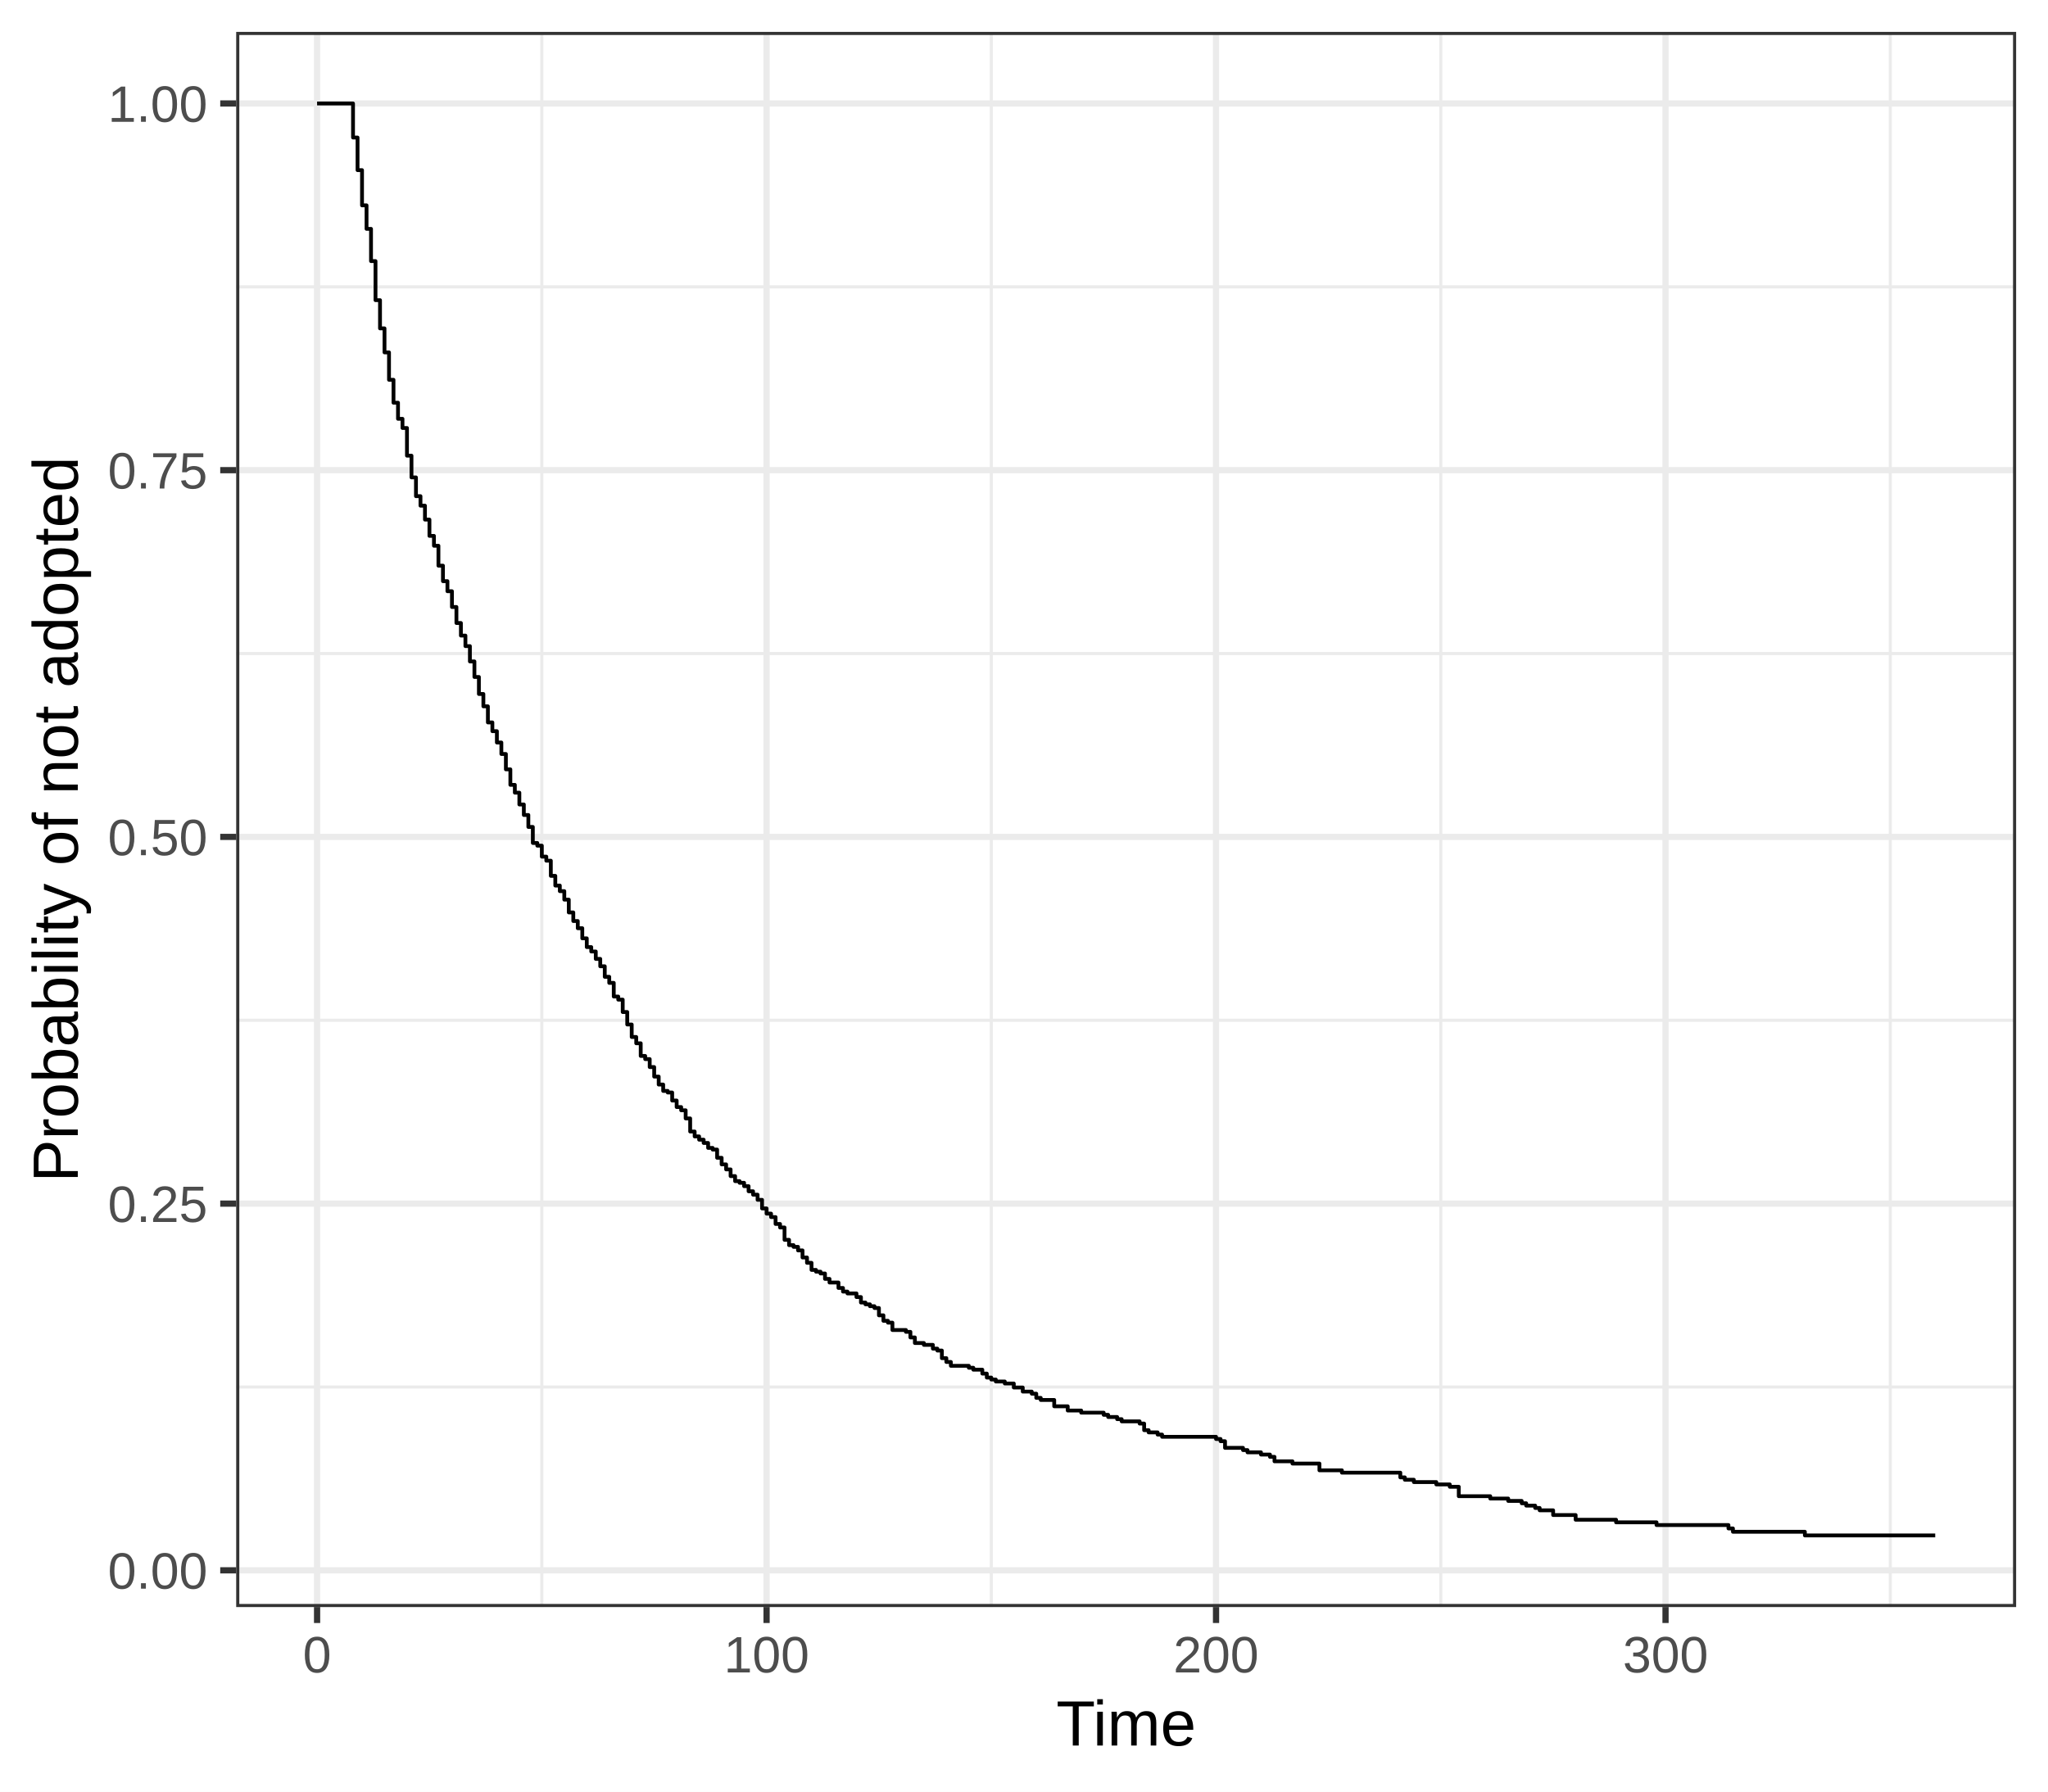
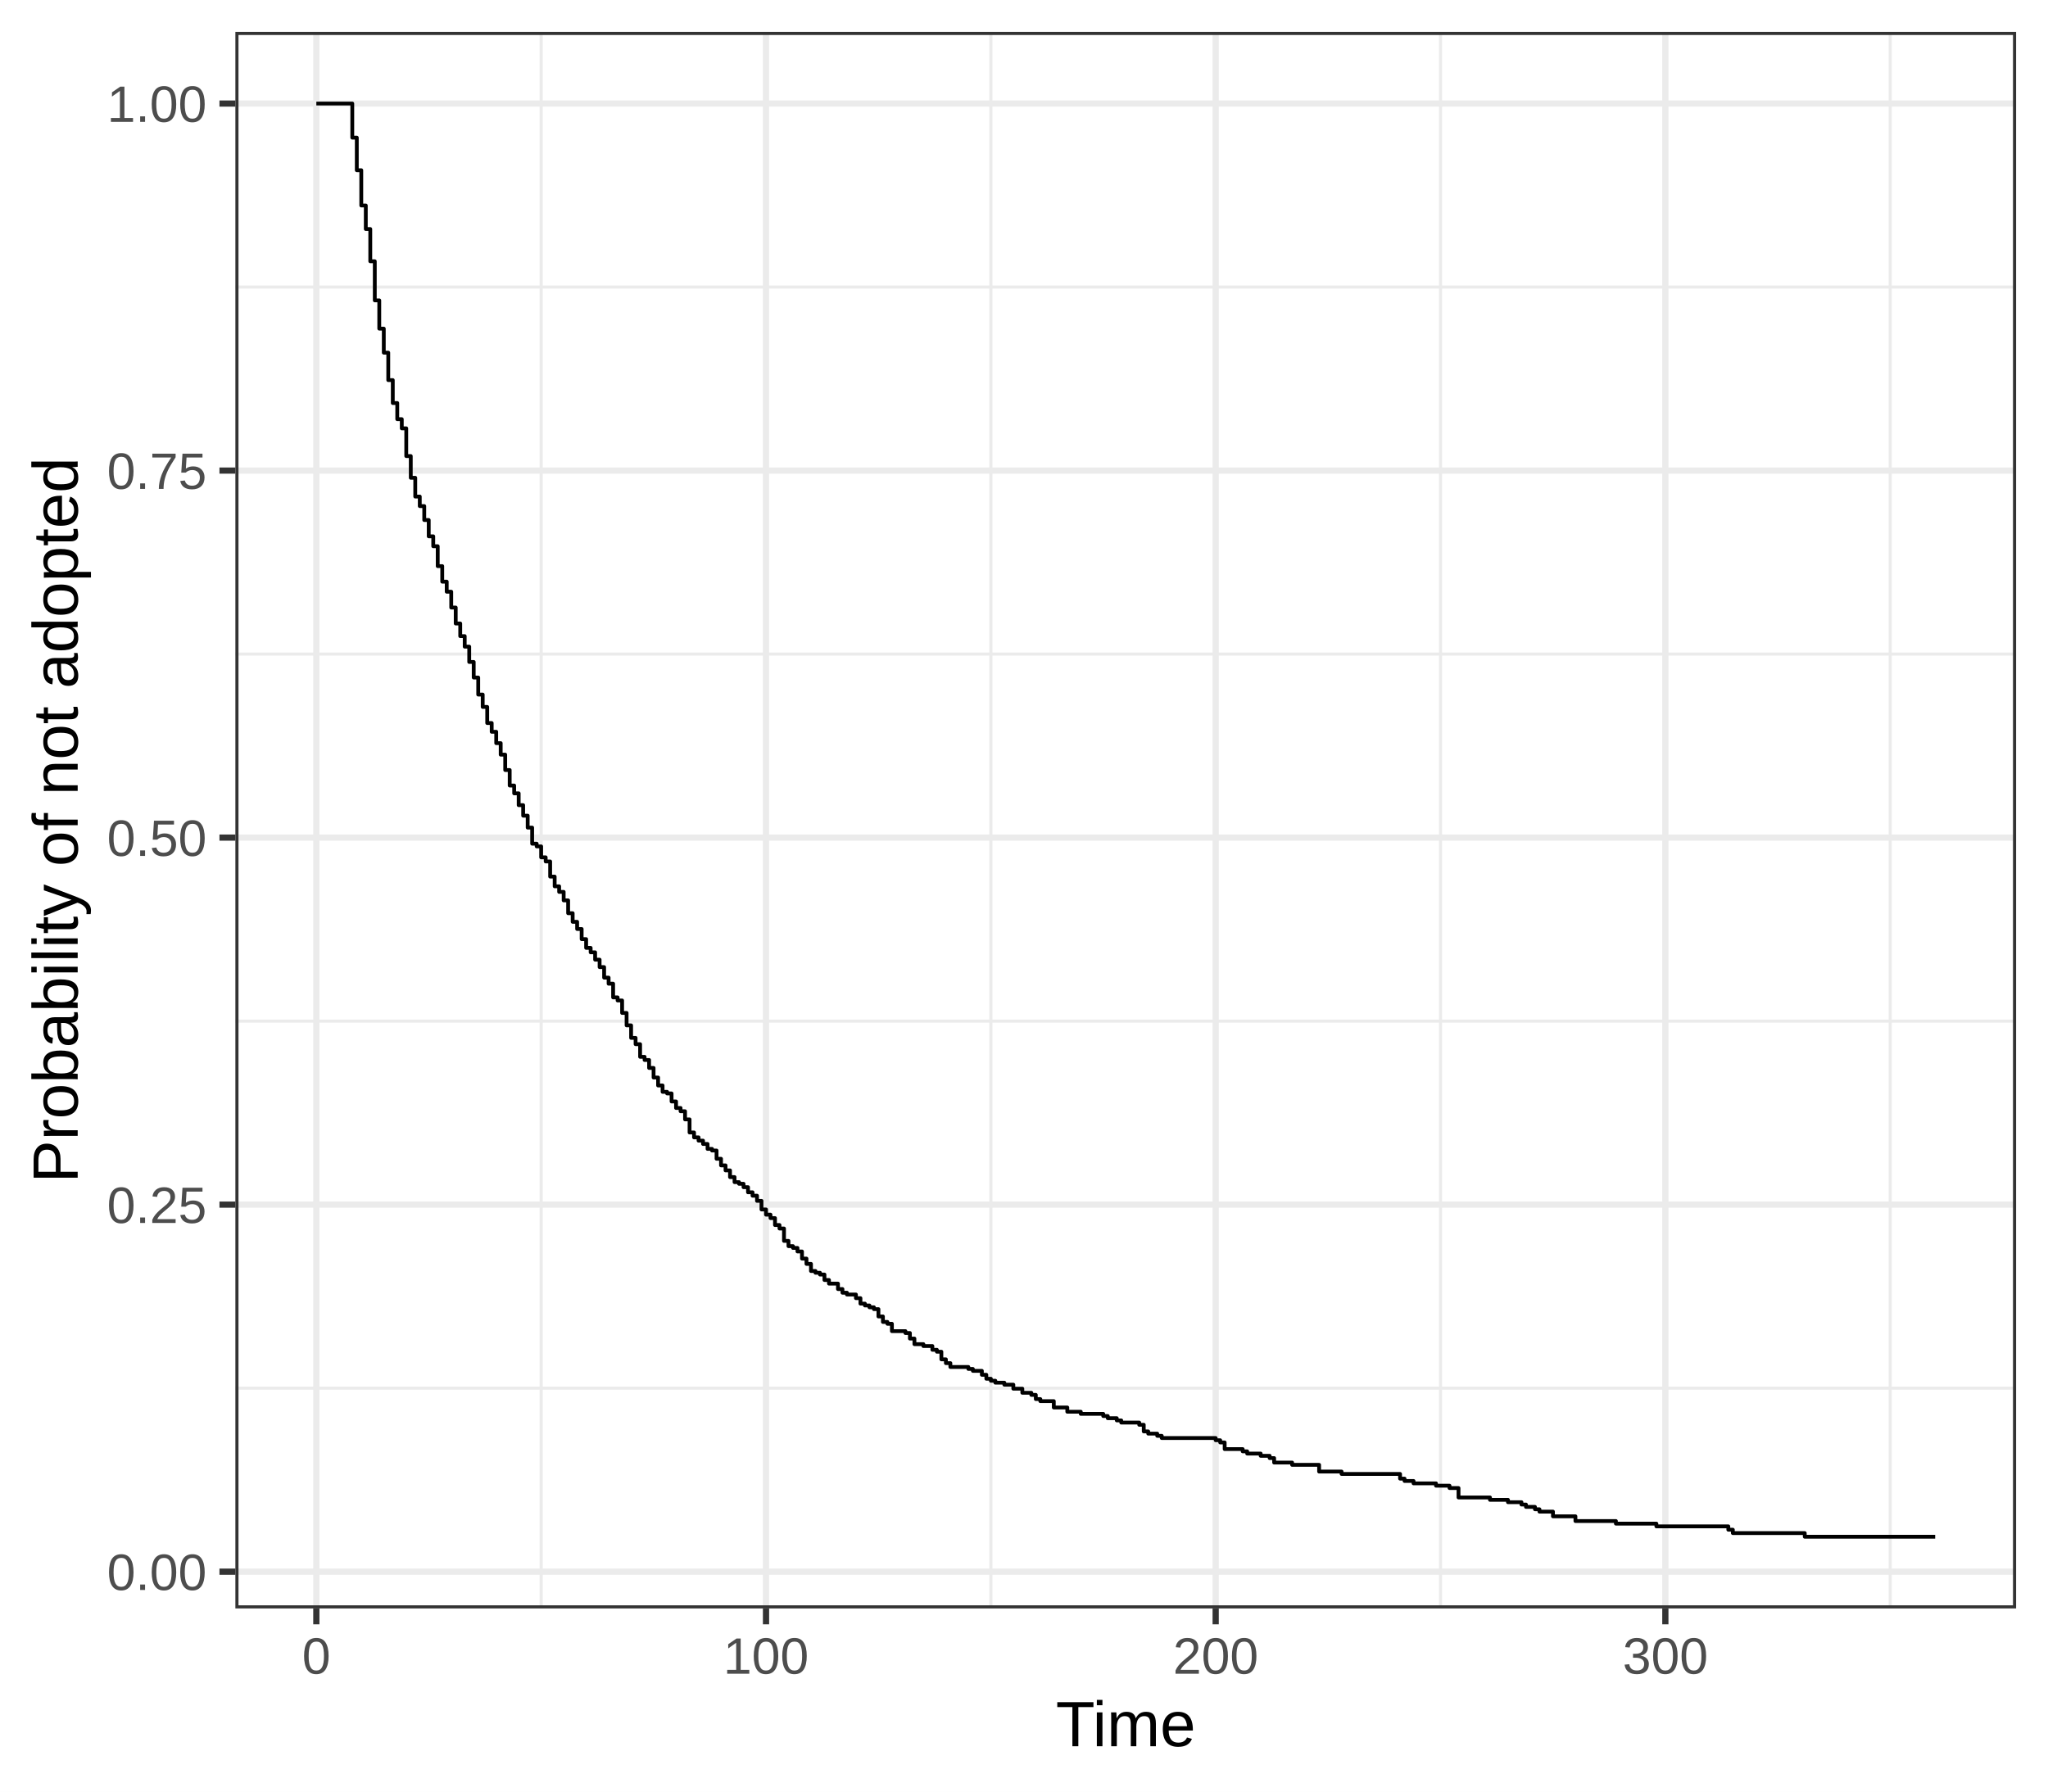
- <svg xmlns="http://www.w3.org/2000/svg" class="svglite" width="576.00pt" height="504.00pt" viewBox="0 0 576.00 504.00">
-   <defs>
-     <style type="text/css">
+ <svg xmlns="http://www.w3.org/2000/svg" width="576.00pt" height="504.00pt" viewBox="0 0 576.00 504.00">
+   <g class="svglite">
+     <defs>
+       <style type="text/css">
    .svglite line, .svglite polyline, .svglite polygon, .svglite path, .svglite rect, .svglite circle {
      fill: none;
      stroke: #000000;
      stroke-linecap: round;
      stroke-linejoin: round;
      stroke-miterlimit: 10.00;
    }
    .svglite text {
      white-space: pre;
    }
+     .svglite g.glyphgroup path {
+       fill: inherit;
+       stroke: none;
+     }
  </style>
-   </defs>
-   <rect width="100%" height="100%" style="stroke: none; fill: #FFFFFF;" />
-   <defs>
-     <clipPath id="cpMC4wMHw1NzYuMDB8MC4wMHw1MDQuMDA=">
-       <rect x="0.00" y="0.00" width="576.00" height="504.00" />
-     </clipPath>
-   </defs>
-   <g clip-path="url(#cpMC4wMHw1NzYuMDB8MC4wMHw1MDQuMDA=)">
-     <rect x="0.00" y="0.00" width="576.00" height="504.00" style="stroke-width: 1.75; stroke: #FFFFFF; fill: #FFFFFF;" />
-   </g>
-   <defs>
-     <clipPath id="cpNjYuNDN8NTY3LjAzfDguOTd8NDUyLjA4">
-       <rect x="66.43" y="8.97" width="500.61" height="443.12" />
-     </clipPath>
-   </defs>
-   <g clip-path="url(#cpNjYuNDN8NTY3LjAzfDguOTd8NDUyLjA4)">
-     <rect x="66.43" y="8.97" width="500.61" height="443.12" style="stroke-width: 1.75; stroke: none; fill: #FFFFFF;" />
-     <polyline points="66.43,390.18 567.03,390.18 " style="stroke-width: 0.87; stroke: #EBEBEB; stroke-linecap: butt;" />
-     <polyline points="66.43,287.01 567.03,287.01 " style="stroke-width: 0.87; stroke: #EBEBEB; stroke-linecap: butt;" />
-     <polyline points="66.43,183.85 567.03,183.85 " style="stroke-width: 0.87; stroke: #EBEBEB; stroke-linecap: butt;" />
-     <polyline points="66.43,80.69 567.03,80.69 " style="stroke-width: 0.87; stroke: #EBEBEB; stroke-linecap: butt;" />
-     <polyline points="152.39,452.08 152.39,8.97 " style="stroke-width: 0.87; stroke: #EBEBEB; stroke-linecap: butt;" />
-     <polyline points="278.80,452.08 278.80,8.97 " style="stroke-width: 0.87; stroke: #EBEBEB; stroke-linecap: butt;" />
-     <polyline points="405.22,452.08 405.22,8.97 " style="stroke-width: 0.87; stroke: #EBEBEB; stroke-linecap: butt;" />
-     <polyline points="531.64,452.08 531.64,8.97 " style="stroke-width: 0.87; stroke: #EBEBEB; stroke-linecap: butt;" />
-     <polyline points="66.43,441.76 567.03,441.76 " style="stroke-width: 1.75; stroke: #EBEBEB; stroke-linecap: butt;" />
-     <polyline points="66.43,338.59 567.03,338.59 " style="stroke-width: 1.75; stroke: #EBEBEB; stroke-linecap: butt;" />
-     <polyline points="66.43,235.43 567.03,235.43 " style="stroke-width: 1.75; stroke: #EBEBEB; stroke-linecap: butt;" />
-     <polyline points="66.43,132.27 567.03,132.27 " style="stroke-width: 1.75; stroke: #EBEBEB; stroke-linecap: butt;" />
-     <polyline points="66.43,29.11 567.03,29.11 " style="stroke-width: 1.75; stroke: #EBEBEB; stroke-linecap: butt;" />
-     <polyline points="89.18,452.08 89.18,8.97 " style="stroke-width: 1.75; stroke: #EBEBEB; stroke-linecap: butt;" />
-     <polyline points="215.60,452.08 215.60,8.97 " style="stroke-width: 1.75; stroke: #EBEBEB; stroke-linecap: butt;" />
-     <polyline points="342.01,452.08 342.01,8.97 " style="stroke-width: 1.75; stroke: #EBEBEB; stroke-linecap: butt;" />
-     <polyline points="468.43,452.08 468.43,8.97 " style="stroke-width: 1.75; stroke: #EBEBEB; stroke-linecap: butt;" />
-     <polyline points="89.18,29.11 90.44,29.11 90.44,29.11 91.71,29.11 91.71,29.11 92.97,29.11 92.97,29.11 94.24,29.11 94.24,29.11 95.50,29.11 95.50,29.11 96.77,29.11 96.77,29.11 98.03,29.11 98.03,29.11 99.29,29.11 99.29,38.69 100.56,38.69 100.56,47.86 101.82,47.86 101.82,57.77 103.09,57.77 103.09,64.38 104.35,64.38 104.35,73.45 105.61,73.45 105.61,84.44 106.88,84.44 106.88,92.38 108.14,92.38 108.14,99.13 109.41,99.13 109.41,106.84 110.67,106.84 110.67,113.29 111.94,113.29 111.94,117.82 113.20,117.82 113.20,120.40 114.46,120.40 114.46,128.19 115.73,128.19 115.73,134.30 116.99,134.30 116.99,139.58 118.26,139.58 118.26,142.25 119.52,142.25 119.52,146.17 120.78,146.17 120.78,150.75 122.05,150.75 122.05,153.53 123.31,153.53 123.31,159.13 124.58,159.13 124.58,163.49 125.84,163.49 125.84,166.32 127.11,166.32 127.11,170.76 128.37,170.76 128.37,175.26 129.63,175.26 129.63,178.80 130.90,178.80 130.90,181.76 132.16,181.76 132.16,186.07 133.43,186.07 133.43,190.44 134.69,190.44 134.69,195.23 135.95,195.23 135.95,198.70 137.22,198.70 137.22,203.23 138.48,203.23 138.48,205.69 139.75,205.69 139.75,208.88 141.01,208.88 141.01,212.11 142.28,212.11 142.28,216.43 143.54,216.43 143.54,220.79 144.80,220.79 144.80,222.99 146.07,222.99 146.07,226.31 147.33,226.31 147.33,229.27 148.60,229.27 148.60,232.63 149.86,232.63 149.86,237.14 151.12,237.14 151.12,237.90 152.39,237.90 152.39,240.98 153.65,240.98 153.65,242.13 154.92,242.13 154.92,246.39 156.18,246.39 156.18,249.12 157.45,249.12 157.45,250.69 158.71,250.69 158.71,253.08 159.97,253.08 159.97,256.68 161.24,256.68 161.24,259.10 162.50,259.10 162.50,261.12 163.77,261.12 163.77,263.97 165.03,263.97 165.03,266.43 166.29,266.43 166.29,267.67 167.56,267.67 167.56,269.75 168.82,269.75 168.82,271.83 170.09,271.83 170.09,274.79 171.35,274.79 171.35,276.50 172.62,276.50 172.62,280.34 173.88,280.34 173.88,281.21 175.14,281.21 175.14,284.70 176.41,284.70 176.41,288.21 177.67,288.21 177.67,291.72 178.94,291.72 178.94,293.49 180.20,293.49 180.20,297.05 181.46,297.05 181.46,297.94 182.73,297.94 182.73,300.18 183.99,300.18 183.99,302.86 185.26,302.86 185.26,305.10 186.52,305.10 186.52,306.89 187.79,306.89 187.79,307.34 189.05,307.34 189.05,309.60 190.31,309.60 190.31,311.43 191.58,311.43 191.58,312.34 192.84,312.34 192.84,314.63 194.11,314.63 194.11,318.31 195.37,318.31 195.37,319.69 196.63,319.69 196.63,320.61 197.90,320.61 197.90,321.53 199.16,321.53 199.16,322.92 200.43,322.92 200.43,323.39 201.69,323.39 201.69,325.70 202.96,325.70 202.96,327.56 204.22,327.56 204.22,328.97 205.48,328.97 205.48,330.85 206.75,330.85 206.75,332.27 208.01,332.27 208.01,332.74 209.28,332.74 209.28,333.69 210.54,333.69 210.54,335.12 211.80,335.12 211.80,336.08 213.07,336.08 213.07,337.53 214.33,337.53 214.33,339.95 215.60,339.95 215.60,341.41 216.86,341.41 216.86,342.38 218.13,342.38 218.13,344.32 219.39,344.32 219.39,345.31 220.65,345.31 220.65,348.78 221.92,348.78 221.92,350.27 223.18,350.27 223.18,350.76 224.45,350.76 224.45,351.76 225.71,351.76 225.71,353.75 226.97,353.75 226.97,355.25 228.24,355.25 228.24,357.24 229.50,357.24 229.50,357.74 230.77,357.74 230.77,358.25 232.03,358.25 232.03,359.77 233.30,359.77 233.30,360.79 234.56,360.79 234.56,360.79 235.82,360.79 235.82,362.32 237.09,362.32 237.09,363.34 238.35,363.34 238.35,363.86 239.62,363.86 239.62,363.86 240.88,363.86 240.88,364.88 242.14,364.88 242.14,366.42 243.41,366.42 243.41,366.93 244.67,366.93 244.67,367.45 245.94,367.45 245.94,367.96 247.20,367.96 247.20,370.02 248.46,370.02 248.46,371.56 249.73,371.56 249.73,372.08 250.99,372.08 250.99,374.15 252.26,374.15 252.26,374.15 253.52,374.15 253.52,374.15 254.79,374.15 254.79,374.67 256.05,374.67 256.05,376.24 257.31,376.24 257.31,377.81 258.58,377.81 258.58,377.81 259.84,377.81 259.84,378.33 261.11,378.33 261.11,378.33 262.37,378.33 262.37,379.39 263.63,379.39 263.63,379.93 264.90,379.93 264.90,382.07 266.16,382.07 266.16,383.14 267.43,383.14 267.43,384.22 268.69,384.22 268.69,384.22 269.96,384.22 269.96,384.22 271.22,384.22 271.22,384.22 272.48,384.22 272.48,384.77 273.75,384.77 273.75,385.31 275.01,385.31 275.01,385.31 276.28,385.31 276.28,386.41 277.54,386.41 277.54,387.53 278.80,387.53 278.80,388.08 280.07,388.08 280.07,388.64 281.33,388.64 281.33,388.64 282.60,388.64 282.60,389.20 283.86,389.20 283.86,389.20 285.13,389.20 285.13,390.33 286.39,390.33 286.39,390.33 287.65,390.33 287.65,391.47 288.92,391.47 288.92,391.47 290.18,391.47 290.18,392.06 291.45,392.06 291.45,393.24 292.71,393.24 292.71,393.83 293.97,393.83 293.97,393.83 295.24,393.83 295.24,393.83 296.50,393.83 296.50,395.61 297.77,395.61 297.77,395.61 299.03,395.61 299.03,395.61 300.30,395.61 300.30,396.80 301.56,396.80 301.56,396.80 302.82,396.80 302.82,396.80 304.09,396.80 304.09,397.40 305.35,397.40 305.35,397.40 306.62,397.40 306.62,397.40 307.88,397.40 307.88,397.40 309.14,397.40 309.14,397.40 310.41,397.40 310.41,398.01 311.67,398.01 311.67,398.62 312.94,398.62 312.94,398.62 314.20,398.62 314.20,399.23 315.47,399.23 315.47,399.85 316.73,399.85 316.73,399.85 317.99,399.85 317.99,399.85 319.26,399.85 319.26,399.85 320.52,399.85 320.52,400.47 321.79,400.47 321.79,402.33 323.05,402.33 323.05,402.95 324.31,402.95 324.31,402.95 325.58,402.95 325.58,403.57 326.84,403.57 326.84,404.19 328.11,404.19 328.11,404.19 329.37,404.19 329.37,404.19 330.64,404.19 330.64,404.19 331.90,404.19 331.90,404.19 333.16,404.19 333.16,404.19 334.43,404.19 334.43,404.19 335.69,404.19 335.69,404.19 336.96,404.19 336.96,404.19 338.22,404.19 338.22,404.19 339.48,404.19 339.48,404.19 340.75,404.19 340.75,404.19 342.01,404.19 342.01,404.81 343.28,404.81 343.28,405.43 344.54,405.43 344.54,407.30 345.81,407.30 345.81,407.30 347.07,407.30 347.07,407.30 348.33,407.30 348.33,407.30 349.60,407.30 349.60,407.93 350.86,407.93 350.86,408.56 352.13,408.56 352.13,408.56 353.39,408.56 353.39,408.56 354.65,408.56 354.65,409.19 355.92,409.19 355.92,409.19 357.18,409.19 357.18,409.83 358.45,409.83 358.45,411.09 359.71,411.09 359.71,411.09 360.98,411.09 360.98,411.09 362.24,411.09 362.24,411.09 363.50,411.09 363.50,411.72 364.77,411.72 364.77,411.72 366.03,411.72 366.03,411.72 367.30,411.72 367.30,411.72 368.56,411.72 368.56,411.72 369.82,411.72 369.82,411.72 371.09,411.72 371.09,413.62 372.35,413.62 372.35,413.62 373.62,413.62 373.62,413.62 374.88,413.62 374.88,413.62 376.15,413.62 376.15,413.62 377.41,413.62 377.41,414.28 378.67,414.28 378.67,414.28 379.94,414.28 379.94,414.28 381.20,414.28 381.20,414.28 382.47,414.28 382.47,414.28 383.73,414.28 383.73,414.28 384.99,414.28 384.99,414.28 386.26,414.28 386.26,414.28 387.52,414.28 387.52,414.28 388.79,414.28 388.79,414.28 390.05,414.28 390.05,414.28 391.32,414.28 391.32,414.28 392.58,414.28 392.58,414.28 393.84,414.28 393.84,415.61 395.11,415.61 395.11,416.27 396.37,416.27 396.37,416.27 397.64,416.27 397.64,416.93 398.90,416.93 398.90,416.93 400.16,416.93 400.16,416.93 401.43,416.93 401.43,416.93 402.69,416.93 402.69,416.93 403.96,416.93 403.96,417.59 405.22,417.59 405.22,417.59 406.49,417.59 406.49,417.59 407.75,417.59 407.75,418.25 409.01,418.25 409.01,418.25 410.28,418.25 410.28,420.90 411.54,420.90 411.54,420.90 412.81,420.90 412.81,420.90 414.07,420.90 414.07,420.90 415.33,420.90 415.33,420.90 416.60,420.90 416.60,420.90 417.86,420.90 417.86,420.90 419.13,420.90 419.13,421.56 420.39,421.56 420.39,421.56 421.66,421.56 421.66,421.56 422.92,421.56 422.92,421.56 424.18,421.56 424.18,422.23 425.45,422.23 425.45,422.23 426.71,422.23 426.71,422.23 427.98,422.23 427.98,422.89 429.24,422.89 429.24,423.55 430.50,423.55 430.50,423.55 431.77,423.55 431.77,424.21 433.03,424.21 433.03,424.87 434.30,424.87 434.30,424.87 435.56,424.87 435.56,424.87 436.82,424.87 436.82,426.20 438.09,426.20 438.09,426.20 439.35,426.20 439.35,426.20 440.62,426.20 440.62,426.20 441.88,426.20 441.88,426.20 443.15,426.20 443.15,427.52 444.41,427.52 444.41,427.52 445.67,427.52 445.67,427.52 446.94,427.52 446.94,427.52 448.20,427.52 448.20,427.52 449.47,427.52 449.47,427.52 450.73,427.52 450.73,427.52 451.99,427.52 451.99,427.52 453.26,427.52 453.26,427.52 454.52,427.52 454.52,428.25 455.79,428.25 455.79,428.25 457.05,428.25 457.05,428.25 458.32,428.25 458.32,428.25 459.58,428.25 459.58,428.25 460.84,428.25 460.84,428.25 462.11,428.25 462.11,428.25 463.37,428.25 463.37,428.25 464.64,428.25 464.64,428.25 465.90,428.25 465.90,429.02 467.16,429.02 467.16,429.02 468.43,429.02 468.43,429.02 469.69,429.02 469.69,429.02 470.96,429.02 470.96,429.02 472.22,429.02 472.22,429.02 473.49,429.02 473.49,429.02 474.75,429.02 474.75,429.02 476.01,429.02 476.01,429.02 477.28,429.02 477.28,429.02 478.54,429.02 478.54,429.02 479.81,429.02 479.81,429.02 481.07,429.02 481.07,429.02 482.33,429.02 482.33,429.02 483.60,429.02 483.60,429.02 484.86,429.02 484.86,429.02 486.13,429.02 486.13,429.97 487.39,429.97 487.39,430.91 488.66,430.91 488.66,430.91 489.92,430.91 489.92,430.91 491.18,430.91 491.18,430.91 492.45,430.91 492.45,430.91 493.71,430.91 493.71,430.91 494.98,430.91 494.98,430.91 496.24,430.91 496.24,430.91 497.50,430.91 497.50,430.91 498.77,430.91 498.77,430.91 500.03,430.91 500.03,430.91 501.30,430.91 501.30,430.91 502.56,430.91 502.56,430.91 503.83,430.91 503.83,430.91 505.09,430.91 505.09,430.91 506.35,430.91 506.35,430.91 507.62,430.91 507.62,431.94 508.88,431.94 508.88,431.94 510.15,431.94 510.15,431.94 511.41,431.94 511.41,431.94 512.67,431.94 512.67,431.94 513.94,431.94 513.94,431.94 515.20,431.94 515.20,431.94 516.47,431.94 516.47,431.94 517.73,431.94 517.73,431.94 519.00,431.94 519.00,431.94 520.26,431.94 520.26,431.94 521.52,431.94 521.52,431.94 522.79,431.94 522.79,431.94 524.05,431.94 524.05,431.94 525.32,431.94 525.32,431.94 526.58,431.94 526.58,431.94 527.84,431.94 527.84,431.94 529.11,431.94 529.11,431.94 530.37,431.94 530.37,431.94 531.64,431.94 531.64,431.94 532.90,431.94 532.90,431.94 534.17,431.94 534.17,431.94 535.43,431.94 535.43,431.94 536.69,431.94 536.69,431.94 537.96,431.94 537.96,431.94 539.22,431.94 539.22,431.94 540.49,431.94 540.49,431.94 541.75,431.94 541.75,431.94 543.01,431.94 543.01,431.94 544.28,431.94 544.28,431.94 " style="stroke-width: 1.07; stroke-linecap: butt;" />
-     <rect x="66.43" y="8.97" width="500.61" height="443.12" style="stroke-width: 1.75; stroke: #333333;" />
-   </g>
-   <g clip-path="url(#cpMC4wMHw1NzYuMDB8MC4wMHw1MDQuMDA=)">
-     <text x="58.36" y="446.92" text-anchor="end" style="font-size: 14.40px;fill: #4D4D4D; font-family: &quot;Arial&quot;;" textLength="28.02px" lengthAdjust="spacingAndGlyphs">0.00</text>
-     <text x="58.36" y="343.76" text-anchor="end" style="font-size: 14.40px;fill: #4D4D4D; font-family: &quot;Arial&quot;;" textLength="28.02px" lengthAdjust="spacingAndGlyphs">0.25</text>
-     <text x="58.36" y="240.59" text-anchor="end" style="font-size: 14.40px;fill: #4D4D4D; font-family: &quot;Arial&quot;;" textLength="28.02px" lengthAdjust="spacingAndGlyphs">0.50</text>
-     <text x="58.36" y="137.43" text-anchor="end" style="font-size: 14.40px;fill: #4D4D4D; font-family: &quot;Arial&quot;;" textLength="28.02px" lengthAdjust="spacingAndGlyphs">0.75</text>
-     <text x="58.36" y="34.27" text-anchor="end" style="font-size: 14.40px;fill: #4D4D4D; font-family: &quot;Arial&quot;;" textLength="28.02px" lengthAdjust="spacingAndGlyphs">1.00</text>
-     <polyline points="61.94,441.76 66.43,441.76 " style="stroke-width: 1.75; stroke: #333333; stroke-linecap: butt;" />
-     <polyline points="61.94,338.59 66.43,338.59 " style="stroke-width: 1.75; stroke: #333333; stroke-linecap: butt;" />
-     <polyline points="61.94,235.43 66.43,235.43 " style="stroke-width: 1.75; stroke: #333333; stroke-linecap: butt;" />
-     <polyline points="61.94,132.27 66.43,132.27 " style="stroke-width: 1.75; stroke: #333333; stroke-linecap: butt;" />
-     <polyline points="61.94,29.11 66.43,29.11 " style="stroke-width: 1.75; stroke: #333333; stroke-linecap: butt;" />
-     <polyline points="89.18,456.57 89.18,452.08 " style="stroke-width: 1.75; stroke: #333333; stroke-linecap: butt;" />
-     <polyline points="215.60,456.57 215.60,452.08 " style="stroke-width: 1.75; stroke: #333333; stroke-linecap: butt;" />
-     <polyline points="342.01,456.57 342.01,452.08 " style="stroke-width: 1.75; stroke: #333333; stroke-linecap: butt;" />
-     <polyline points="468.43,456.57 468.43,452.08 " style="stroke-width: 1.75; stroke: #333333; stroke-linecap: butt;" />
-     <text x="89.18" y="470.48" text-anchor="middle" style="font-size: 14.40px;fill: #4D4D4D; font-family: &quot;Arial&quot;;" textLength="8.01px" lengthAdjust="spacingAndGlyphs">0</text>
-     <text x="215.60" y="470.48" text-anchor="middle" style="font-size: 14.40px;fill: #4D4D4D; font-family: &quot;Arial&quot;;" textLength="24.02px" lengthAdjust="spacingAndGlyphs">100</text>
-     <text x="342.01" y="470.48" text-anchor="middle" style="font-size: 14.40px;fill: #4D4D4D; font-family: &quot;Arial&quot;;" textLength="24.02px" lengthAdjust="spacingAndGlyphs">200</text>
-     <text x="468.43" y="470.48" text-anchor="middle" style="font-size: 14.40px;fill: #4D4D4D; font-family: &quot;Arial&quot;;" textLength="24.02px" lengthAdjust="spacingAndGlyphs">300</text>
-     <text x="316.73" y="491.05" text-anchor="middle" style="font-size: 18.00px; font-family: &quot;Arial&quot;;" textLength="40.00px" lengthAdjust="spacingAndGlyphs">Time</text>
-     <text transform="translate(21.88,230.52) rotate(-90)" text-anchor="middle" style="font-size: 18.00px; font-family: &quot;Arial&quot;;" textLength="204.12px" lengthAdjust="spacingAndGlyphs">Probability of not adopted</text>
+     </defs>
+     <rect width="100%" height="100%" style="stroke: none; fill: #FFFFFF;" />
+     <defs>
+       <clipPath id="cpMC4wMHw1NzYuMDB8MC4wMHw1MDQuMDA=">
+         <rect x="0.00" y="0.00" width="576.00" height="504.00" />
+       </clipPath>
+     </defs>
+     <g clip-path="url(#cpMC4wMHw1NzYuMDB8MC4wMHw1MDQuMDA=)">
+       <rect x="-0" y="-0" width="576.00" height="504.00" style="stroke-width: 1.75; stroke: #FFFFFF; fill: #FFFFFF;" />
+     </g>
+     <defs>
+       <clipPath id="cpNjYuMjB8NTY3LjAzfDguOTd8NDUyLjQ3">
+         <rect x="66.20" y="8.97" width="500.83" height="443.50" />
+       </clipPath>
+     </defs>
+     <g clip-path="url(#cpNjYuMjB8NTY3LjAzfDguOTd8NDUyLjQ3)">
+       <rect x="66.20" y="8.97" width="500.83" height="443.50" style="stroke-width: 1.75; stroke: none; fill: #FFFFFF;" />
+       <polyline points="66.20,390.51 567.03,390.51 " style="stroke-width: 0.87; stroke: #EBEBEB; stroke-linecap: butt;" />
+       <polyline points="66.20,287.26 567.03,287.26 " style="stroke-width: 0.87; stroke: #EBEBEB; stroke-linecap: butt;" />
+       <polyline points="66.20,184.00 567.03,184.00 " style="stroke-width: 0.87; stroke: #EBEBEB; stroke-linecap: butt;" />
+       <polyline points="66.20,80.75 567.03,80.75 " style="stroke-width: 0.87; stroke: #EBEBEB; stroke-linecap: butt;" />
+       <polyline points="152.20,452.47 152.20,8.97 " style="stroke-width: 0.87; stroke: #EBEBEB; stroke-linecap: butt;" />
+       <polyline points="278.68,452.47 278.68,8.97 " style="stroke-width: 0.87; stroke: #EBEBEB; stroke-linecap: butt;" />
+       <polyline points="405.15,452.47 405.15,8.97 " style="stroke-width: 0.87; stroke: #EBEBEB; stroke-linecap: butt;" />
+       <polyline points="531.62,452.47 531.62,8.97 " style="stroke-width: 0.87; stroke: #EBEBEB; stroke-linecap: butt;" />
+       <polyline points="66.20,442.14 567.03,442.14 " style="stroke-width: 1.75; stroke: #EBEBEB; stroke-linecap: butt;" />
+       <polyline points="66.20,338.88 567.03,338.88 " style="stroke-width: 1.75; stroke: #EBEBEB; stroke-linecap: butt;" />
+       <polyline points="66.20,235.63 567.03,235.63 " style="stroke-width: 1.75; stroke: #EBEBEB; stroke-linecap: butt;" />
+       <polyline points="66.20,132.38 567.03,132.38 " style="stroke-width: 1.75; stroke: #EBEBEB; stroke-linecap: butt;" />
+       <polyline points="66.20,29.13 567.03,29.13 " style="stroke-width: 1.75; stroke: #EBEBEB; stroke-linecap: butt;" />
+       <polyline points="88.97,452.47 88.97,8.97 " style="stroke-width: 1.75; stroke: #EBEBEB; stroke-linecap: butt;" />
+       <polyline points="215.44,452.47 215.44,8.97 " style="stroke-width: 1.75; stroke: #EBEBEB; stroke-linecap: butt;" />
+       <polyline points="341.91,452.47 341.91,8.97 " style="stroke-width: 1.75; stroke: #EBEBEB; stroke-linecap: butt;" />
+       <polyline points="468.38,452.47 468.38,8.97 " style="stroke-width: 1.75; stroke: #EBEBEB; stroke-linecap: butt;" />
+       <polyline points="88.97,29.13 90.23,29.13 90.23,29.13 91.50,29.13 91.50,29.13 92.76,29.13 92.76,29.13 94.03,29.13 94.03,29.13 95.29,29.13 95.29,29.13 96.56,29.13 96.56,29.13 97.82,29.13 97.82,29.13 99.08,29.13 99.08,38.72 100.35,38.72 100.35,47.89 101.61,47.89 101.61,57.81 102.88,57.81 102.88,64.43 104.14,64.43 104.14,73.50 105.41,73.50 105.41,84.50 106.67,84.50 106.67,92.45 107.94,92.45 107.94,99.21 109.20,99.21 109.20,106.93 110.47,106.93 110.47,113.38 111.73,113.38 111.73,117.92 113.00,117.92 113.00,120.50 114.26,120.50 114.26,128.30 115.53,128.30 115.53,134.41 116.79,134.41 116.79,139.69 118.06,139.69 118.06,142.37 119.32,142.37 119.32,146.29 120.58,146.29 120.58,150.88 121.85,150.88 121.85,153.66 123.11,153.66 123.11,159.26 124.38,159.26 124.38,163.63 125.64,163.63 125.64,166.46 126.91,166.46 126.91,170.91 128.17,170.91 128.17,175.40 129.44,175.40 129.44,178.95 130.70,178.95 130.70,181.91 131.97,181.91 131.97,186.22 133.23,186.22 133.23,190.60 134.50,190.60 134.50,195.39 135.76,195.39 135.76,198.87 137.03,198.87 137.03,203.40 138.29,203.40 138.29,205.86 139.56,205.86 139.56,209.06 140.82,209.06 140.82,212.29 142.09,212.29 142.09,216.62 143.35,216.62 143.35,220.98 144.61,220.98 144.61,223.18 145.88,223.18 145.88,226.50 147.14,226.50 147.14,229.46 148.41,229.46 148.41,232.82 149.67,232.82 149.67,237.34 150.94,237.34 150.94,238.10 152.20,238.10 152.20,241.18 153.47,241.18 153.47,242.34 154.73,242.34 154.73,246.60 156.00,246.60 156.00,249.33 157.26,249.33 157.26,250.90 158.53,250.90 158.53,253.29 159.79,253.29 159.79,256.90 161.06,256.90 161.06,259.32 162.32,259.32 162.32,261.34 163.59,261.34 163.59,264.19 164.85,264.19 164.85,266.65 166.12,266.65 166.12,267.90 167.38,267.90 167.38,269.97 168.64,269.97 168.64,272.06 169.91,272.06 169.91,275.02 171.17,275.02 171.17,276.73 172.44,276.73 172.44,280.58 173.70,280.58 173.70,281.45 174.97,281.45 174.97,284.95 176.23,284.95 176.23,288.45 177.50,288.45 177.50,291.97 178.76,291.97 178.76,293.74 180.03,293.74 180.03,297.30 181.29,297.30 181.29,298.19 182.56,298.19 182.56,300.43 183.82,300.43 183.82,303.12 185.09,303.12 185.09,305.36 186.35,305.36 186.35,307.15 187.62,307.15 187.62,307.60 188.88,307.60 188.88,309.86 190.14,309.86 190.14,311.69 191.41,311.69 191.41,312.61 192.67,312.61 192.67,314.90 193.94,314.90 193.94,318.58 195.20,318.58 195.20,319.96 196.47,319.96 196.47,320.88 197.73,320.88 197.73,321.81 199.00,321.81 199.00,323.20 200.26,323.20 200.26,323.66 201.53,323.66 201.53,325.98 202.79,325.98 202.79,327.84 204.06,327.84 204.06,329.25 205.32,329.25 205.32,331.13 206.59,331.13 206.59,332.55 207.85,332.55 207.85,333.02 209.12,333.02 209.12,333.97 210.38,333.97 210.38,335.41 211.65,335.41 211.65,336.37 212.91,336.37 212.91,337.82 214.17,337.82 214.17,340.24 215.44,340.24 215.44,341.70 216.70,341.70 216.70,342.67 217.97,342.67 217.97,344.62 219.23,344.62 219.23,345.60 220.50,345.60 220.50,349.08 221.76,349.08 221.76,350.56 223.03,350.56 223.03,351.06 224.29,351.06 224.29,352.06 225.56,352.06 225.56,354.06 226.82,354.06 226.82,355.55 228.09,355.55 228.09,357.55 229.35,357.55 229.35,358.05 230.62,358.05 230.62,358.55 231.88,358.55 231.88,360.08 233.15,360.08 233.15,361.10 234.41,361.10 234.41,361.10 235.68,361.10 235.68,362.63 236.94,362.63 236.94,363.66 238.20,363.66 238.20,364.17 239.47,364.17 239.47,364.17 240.73,364.17 240.73,365.19 242.00,365.19 242.00,366.73 243.26,366.73 243.26,367.25 244.53,367.25 244.53,367.76 245.79,367.76 245.79,368.28 247.06,368.28 247.06,370.34 248.32,370.34 248.32,371.88 249.59,371.88 249.59,372.40 250.85,372.40 250.85,374.47 252.12,374.47 252.12,374.47 253.38,374.47 253.38,374.47 254.65,374.47 254.65,375.00 255.91,375.00 255.91,376.56 257.18,376.56 257.18,378.13 258.44,378.13 258.44,378.13 259.70,378.13 259.70,378.66 260.97,378.66 260.97,378.66 262.23,378.66 262.23,379.72 263.50,379.72 263.50,380.26 264.76,380.26 264.76,382.40 266.03,382.40 266.03,383.47 267.29,383.47 267.29,384.55 268.56,384.55 268.56,384.55 269.82,384.55 269.82,384.55 271.09,384.55 271.09,384.55 272.35,384.55 272.35,385.10 273.62,385.10 273.62,385.64 274.88,385.64 274.88,385.64 276.15,385.64 276.15,386.75 277.41,386.75 277.41,387.86 278.68,387.86 278.68,388.42 279.94,388.42 279.94,388.97 281.21,388.97 281.21,388.97 282.47,388.97 282.47,389.53 283.73,389.53 283.73,389.53 285.00,389.53 285.00,390.66 286.26,390.66 286.26,390.66 287.53,390.66 287.53,391.81 288.79,391.81 288.79,391.81 290.06,391.81 290.06,392.40 291.32,392.40 291.32,393.58 292.59,393.58 292.59,394.16 293.85,394.16 293.85,394.16 295.12,394.16 295.12,394.16 296.38,394.16 296.38,395.95 297.65,395.95 297.65,395.95 298.91,395.95 298.91,395.95 300.18,395.95 300.18,397.14 301.44,397.14 301.44,397.14 302.71,397.14 302.71,397.14 303.97,397.14 303.97,397.74 305.24,397.74 305.24,397.74 306.50,397.74 306.50,397.74 307.76,397.74 307.76,397.74 309.03,397.74 309.03,397.74 310.29,397.74 310.29,398.35 311.56,398.35 311.56,398.96 312.82,398.96 312.82,398.96 314.09,398.96 314.09,399.58 315.35,399.58 315.35,400.19 316.62,400.19 316.62,400.19 317.88,400.19 317.88,400.19 319.15,400.19 319.15,400.19 320.41,400.19 320.41,400.81 321.68,400.81 321.68,402.68 322.94,402.68 322.94,403.30 324.21,403.30 324.21,403.30 325.47,403.30 325.47,403.92 326.74,403.92 326.74,404.54 328.00,404.54 328.00,404.54 329.26,404.54 329.26,404.54 330.53,404.54 330.53,404.54 331.79,404.54 331.79,404.54 333.06,404.54 333.06,404.54 334.32,404.54 334.32,404.54 335.59,404.54 335.59,404.54 336.85,404.54 336.85,404.54 338.12,404.54 338.12,404.54 339.38,404.54 339.38,404.54 340.65,404.54 340.65,404.54 341.91,404.54 341.91,405.16 343.18,405.16 343.18,405.78 344.44,405.78 344.44,407.65 345.71,407.65 345.71,407.65 346.97,407.65 346.97,407.65 348.24,407.65 348.24,407.65 349.50,407.65 349.50,408.28 350.77,408.28 350.77,408.91 352.03,408.91 352.03,408.91 353.29,408.91 353.29,408.91 354.56,408.91 354.56,409.54 355.82,409.54 355.82,409.54 357.09,409.54 357.09,410.18 358.35,410.18 358.35,411.44 359.62,411.44 359.62,411.44 360.88,411.44 360.88,411.44 362.15,411.44 362.15,411.44 363.41,411.44 363.41,412.08 364.68,412.08 364.68,412.08 365.94,412.08 365.94,412.08 367.21,412.08 367.21,412.08 368.47,412.08 368.47,412.08 369.74,412.08 369.74,412.08 371.00,412.08 371.00,413.97 372.27,413.97 372.27,413.97 373.53,413.97 373.53,413.97 374.80,413.97 374.80,413.97 376.06,413.97 376.06,413.97 377.32,413.97 377.32,414.64 378.59,414.64 378.59,414.64 379.85,414.64 379.85,414.64 381.12,414.64 381.12,414.64 382.38,414.64 382.38,414.64 383.65,414.64 383.65,414.64 384.91,414.64 384.91,414.64 386.18,414.64 386.18,414.64 387.44,414.64 387.44,414.64 388.71,414.64 388.71,414.64 389.97,414.64 389.97,414.64 391.24,414.64 391.24,414.64 392.50,414.64 392.50,414.64 393.77,414.64 393.77,415.96 395.03,415.96 395.03,416.62 396.30,416.62 396.30,416.62 397.56,416.62 397.56,417.29 398.82,417.29 398.82,417.29 400.09,417.29 400.09,417.29 401.35,417.29 401.35,417.29 402.62,417.29 402.62,417.29 403.88,417.29 403.88,417.95 405.15,417.95 405.15,417.95 406.41,417.95 406.41,417.95 407.68,417.95 407.68,418.61 408.94,418.61 408.94,418.61 410.21,418.61 410.21,421.26 411.47,421.26 411.47,421.26 412.74,421.26 412.74,421.26 414.00,421.26 414.00,421.26 415.27,421.26 415.27,421.26 416.53,421.26 416.53,421.26 417.80,421.26 417.80,421.26 419.06,421.26 419.06,421.93 420.33,421.93 420.33,421.93 421.59,421.93 421.59,421.93 422.85,421.93 422.85,421.93 424.12,421.93 424.12,422.59 425.38,422.59 425.38,422.59 426.65,422.59 426.65,422.59 427.91,422.59 427.91,423.25 429.18,423.25 429.18,423.91 430.44,423.91 430.44,423.91 431.71,423.91 431.71,424.58 432.97,424.58 432.97,425.24 434.24,425.24 434.24,425.24 435.50,425.24 435.50,425.24 436.77,425.24 436.77,426.56 438.03,426.56 438.03,426.56 439.30,426.56 439.30,426.56 440.56,426.56 440.56,426.56 441.83,426.56 441.83,426.56 443.09,426.56 443.09,427.89 444.36,427.89 444.36,427.89 445.62,427.89 445.62,427.89 446.88,427.89 446.88,427.89 448.15,427.89 448.15,427.89 449.41,427.89 449.41,427.89 450.68,427.89 450.68,427.89 451.94,427.89 451.94,427.89 453.21,427.89 453.21,427.89 454.47,427.89 454.47,428.62 455.74,428.62 455.74,428.62 457.00,428.62 457.00,428.62 458.27,428.62 458.27,428.62 459.53,428.62 459.53,428.62 460.80,428.62 460.80,428.62 462.06,428.62 462.06,428.62 463.33,428.62 463.33,428.62 464.59,428.62 464.59,428.62 465.86,428.62 465.86,429.39 467.12,429.39 467.12,429.39 468.38,429.39 468.38,429.39 469.65,429.39 469.65,429.39 470.91,429.39 470.91,429.39 472.18,429.39 472.18,429.39 473.44,429.39 473.44,429.39 474.71,429.39 474.71,429.39 475.97,429.39 475.97,429.39 477.24,429.39 477.24,429.39 478.50,429.39 478.50,429.39 479.77,429.39 479.77,429.39 481.03,429.39 481.03,429.39 482.30,429.39 482.30,429.39 483.56,429.39 483.56,429.39 484.83,429.39 484.83,429.39 486.09,429.39 486.09,430.33 487.36,430.33 487.36,431.28 488.62,431.28 488.62,431.28 489.89,431.28 489.89,431.28 491.15,431.28 491.15,431.28 492.41,431.28 492.41,431.28 493.68,431.28 493.68,431.28 494.94,431.28 494.94,431.28 496.21,431.28 496.21,431.28 497.47,431.28 497.47,431.28 498.74,431.28 498.74,431.28 500.00,431.28 500.00,431.28 501.27,431.28 501.27,431.28 502.53,431.28 502.53,431.28 503.80,431.28 503.80,431.28 505.06,431.28 505.06,431.28 506.33,431.28 506.33,431.28 507.59,431.28 507.59,432.31 508.86,432.31 508.86,432.31 510.12,432.31 510.12,432.31 511.39,432.31 511.39,432.31 512.65,432.31 512.65,432.31 513.92,432.31 513.92,432.31 515.18,432.31 515.18,432.31 516.44,432.31 516.44,432.31 517.71,432.31 517.71,432.31 518.97,432.31 518.97,432.31 520.24,432.31 520.24,432.31 521.50,432.31 521.50,432.31 522.77,432.31 522.77,432.31 524.03,432.31 524.03,432.31 525.30,432.31 525.30,432.31 526.56,432.31 526.56,432.31 527.83,432.31 527.83,432.31 529.09,432.31 529.09,432.31 530.36,432.31 530.36,432.31 531.62,432.31 531.62,432.31 532.89,432.31 532.89,432.31 534.15,432.31 534.15,432.31 535.42,432.31 535.42,432.31 536.68,432.31 536.68,432.31 537.94,432.31 537.94,432.31 539.21,432.31 539.21,432.31 540.47,432.31 540.47,432.31 541.74,432.31 541.74,432.31 543.00,432.31 543.00,432.31 544.27,432.31 544.27,432.31 " style="stroke-width: 1.07; stroke-linecap: butt;" />
+       <rect x="66.20" y="8.97" width="500.83" height="443.50" style="stroke-width: 1.75; stroke: #333333;" />
+     </g>
+     <g clip-path="url(#cpMC4wMHw1NzYuMDB8MC4wMHw1MDQuMDA=)">
+       <text x="58.13" y="447.29" text-anchor="end" style="font-size: 14.40px;fill: #4D4D4D; font-family: &quot;Arial&quot;;" textLength="28.00px" lengthAdjust="spacingAndGlyphs">0.00</text>
+       <text x="58.13" y="344.04" text-anchor="end" style="font-size: 14.40px;fill: #4D4D4D; font-family: &quot;Arial&quot;;" textLength="28.00px" lengthAdjust="spacingAndGlyphs">0.25</text>
+       <text x="58.13" y="240.78" text-anchor="end" style="font-size: 14.40px;fill: #4D4D4D; font-family: &quot;Arial&quot;;" textLength="28.00px" lengthAdjust="spacingAndGlyphs">0.50</text>
+       <text x="58.13" y="137.53" text-anchor="end" style="font-size: 14.40px;fill: #4D4D4D; font-family: &quot;Arial&quot;;" textLength="28.00px" lengthAdjust="spacingAndGlyphs">0.75</text>
+       <text x="58.13" y="34.28" text-anchor="end" style="font-size: 14.40px;fill: #4D4D4D; font-family: &quot;Arial&quot;;" textLength="28.00px" lengthAdjust="spacingAndGlyphs">1.00</text>
+       <polyline points="61.72,442.14 66.20,442.14 " style="stroke-width: 1.75; stroke: #333333; stroke-linecap: butt;" />
+       <polyline points="61.72,338.88 66.20,338.88 " style="stroke-width: 1.75; stroke: #333333; stroke-linecap: butt;" />
+       <polyline points="61.72,235.63 66.20,235.63 " style="stroke-width: 1.75; stroke: #333333; stroke-linecap: butt;" />
+       <polyline points="61.72,132.38 66.20,132.38 " style="stroke-width: 1.75; stroke: #333333; stroke-linecap: butt;" />
+       <polyline points="61.72,29.13 66.20,29.13 " style="stroke-width: 1.75; stroke: #333333; stroke-linecap: butt;" />
+       <polyline points="88.97,456.95 88.97,452.47 " style="stroke-width: 1.75; stroke: #333333; stroke-linecap: butt;" />
+       <polyline points="215.44,456.95 215.44,452.47 " style="stroke-width: 1.75; stroke: #333333; stroke-linecap: butt;" />
+       <polyline points="341.91,456.95 341.91,452.47 " style="stroke-width: 1.75; stroke: #333333; stroke-linecap: butt;" />
+       <polyline points="468.38,456.95 468.38,452.47 " style="stroke-width: 1.75; stroke: #333333; stroke-linecap: butt;" />
+       <text x="88.97" y="470.84" text-anchor="middle" style="font-size: 14.40px;fill: #4D4D4D; font-family: &quot;Arial&quot;;" textLength="8.00px" lengthAdjust="spacingAndGlyphs">0</text>
+       <text x="215.44" y="470.84" text-anchor="middle" style="font-size: 14.40px;fill: #4D4D4D; font-family: &quot;Arial&quot;;" textLength="24.00px" lengthAdjust="spacingAndGlyphs">100</text>
+       <text x="341.91" y="470.84" text-anchor="middle" style="font-size: 14.40px;fill: #4D4D4D; font-family: &quot;Arial&quot;;" textLength="24.00px" lengthAdjust="spacingAndGlyphs">200</text>
+       <text x="468.38" y="470.84" text-anchor="middle" style="font-size: 14.40px;fill: #4D4D4D; font-family: &quot;Arial&quot;;" textLength="24.00px" lengthAdjust="spacingAndGlyphs">300</text>
+       <text x="316.62" y="491.24" text-anchor="middle" style="font-size: 18.00px; font-family: &quot;Arial&quot;;" textLength="39.34px" lengthAdjust="spacingAndGlyphs">Time</text>
+       <text transform="translate(21.85,230.72) rotate(-90)" text-anchor="middle" style="font-size: 18.00px; font-family: &quot;Arial&quot;;" textLength="204.20px" lengthAdjust="spacingAndGlyphs">Probability of not adopted</text>
+     </g>
  </g>
</svg>
